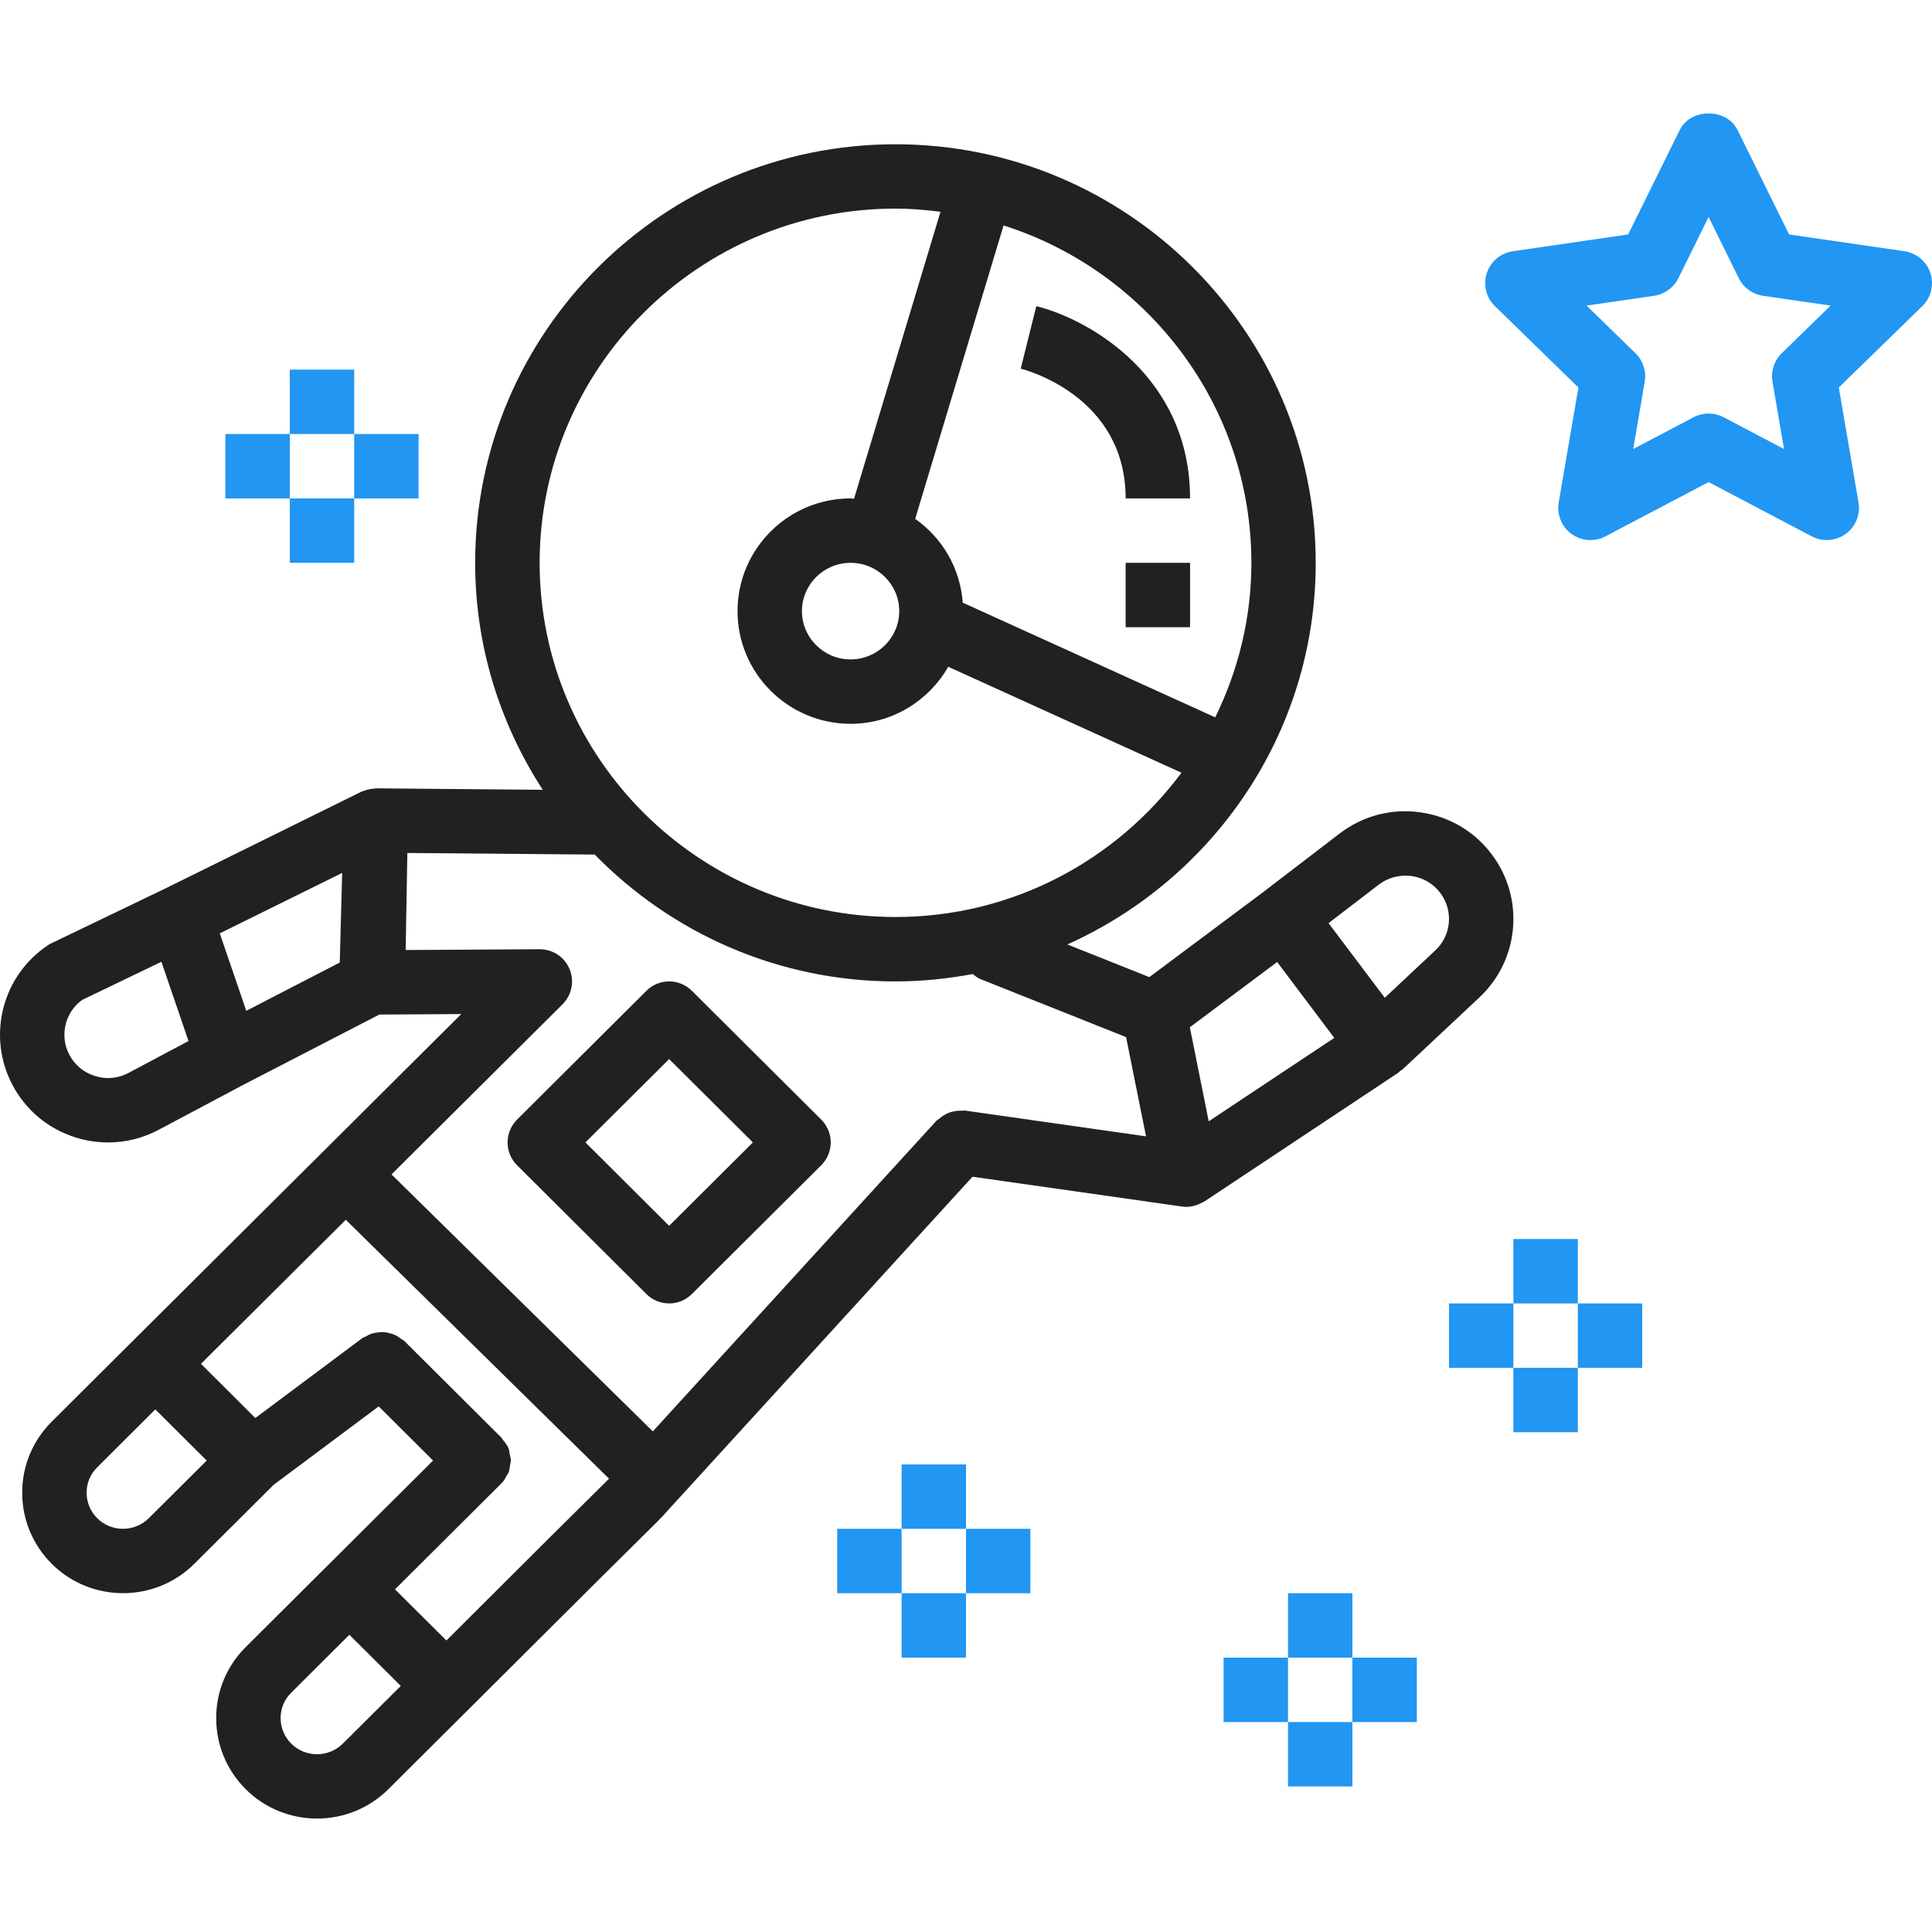
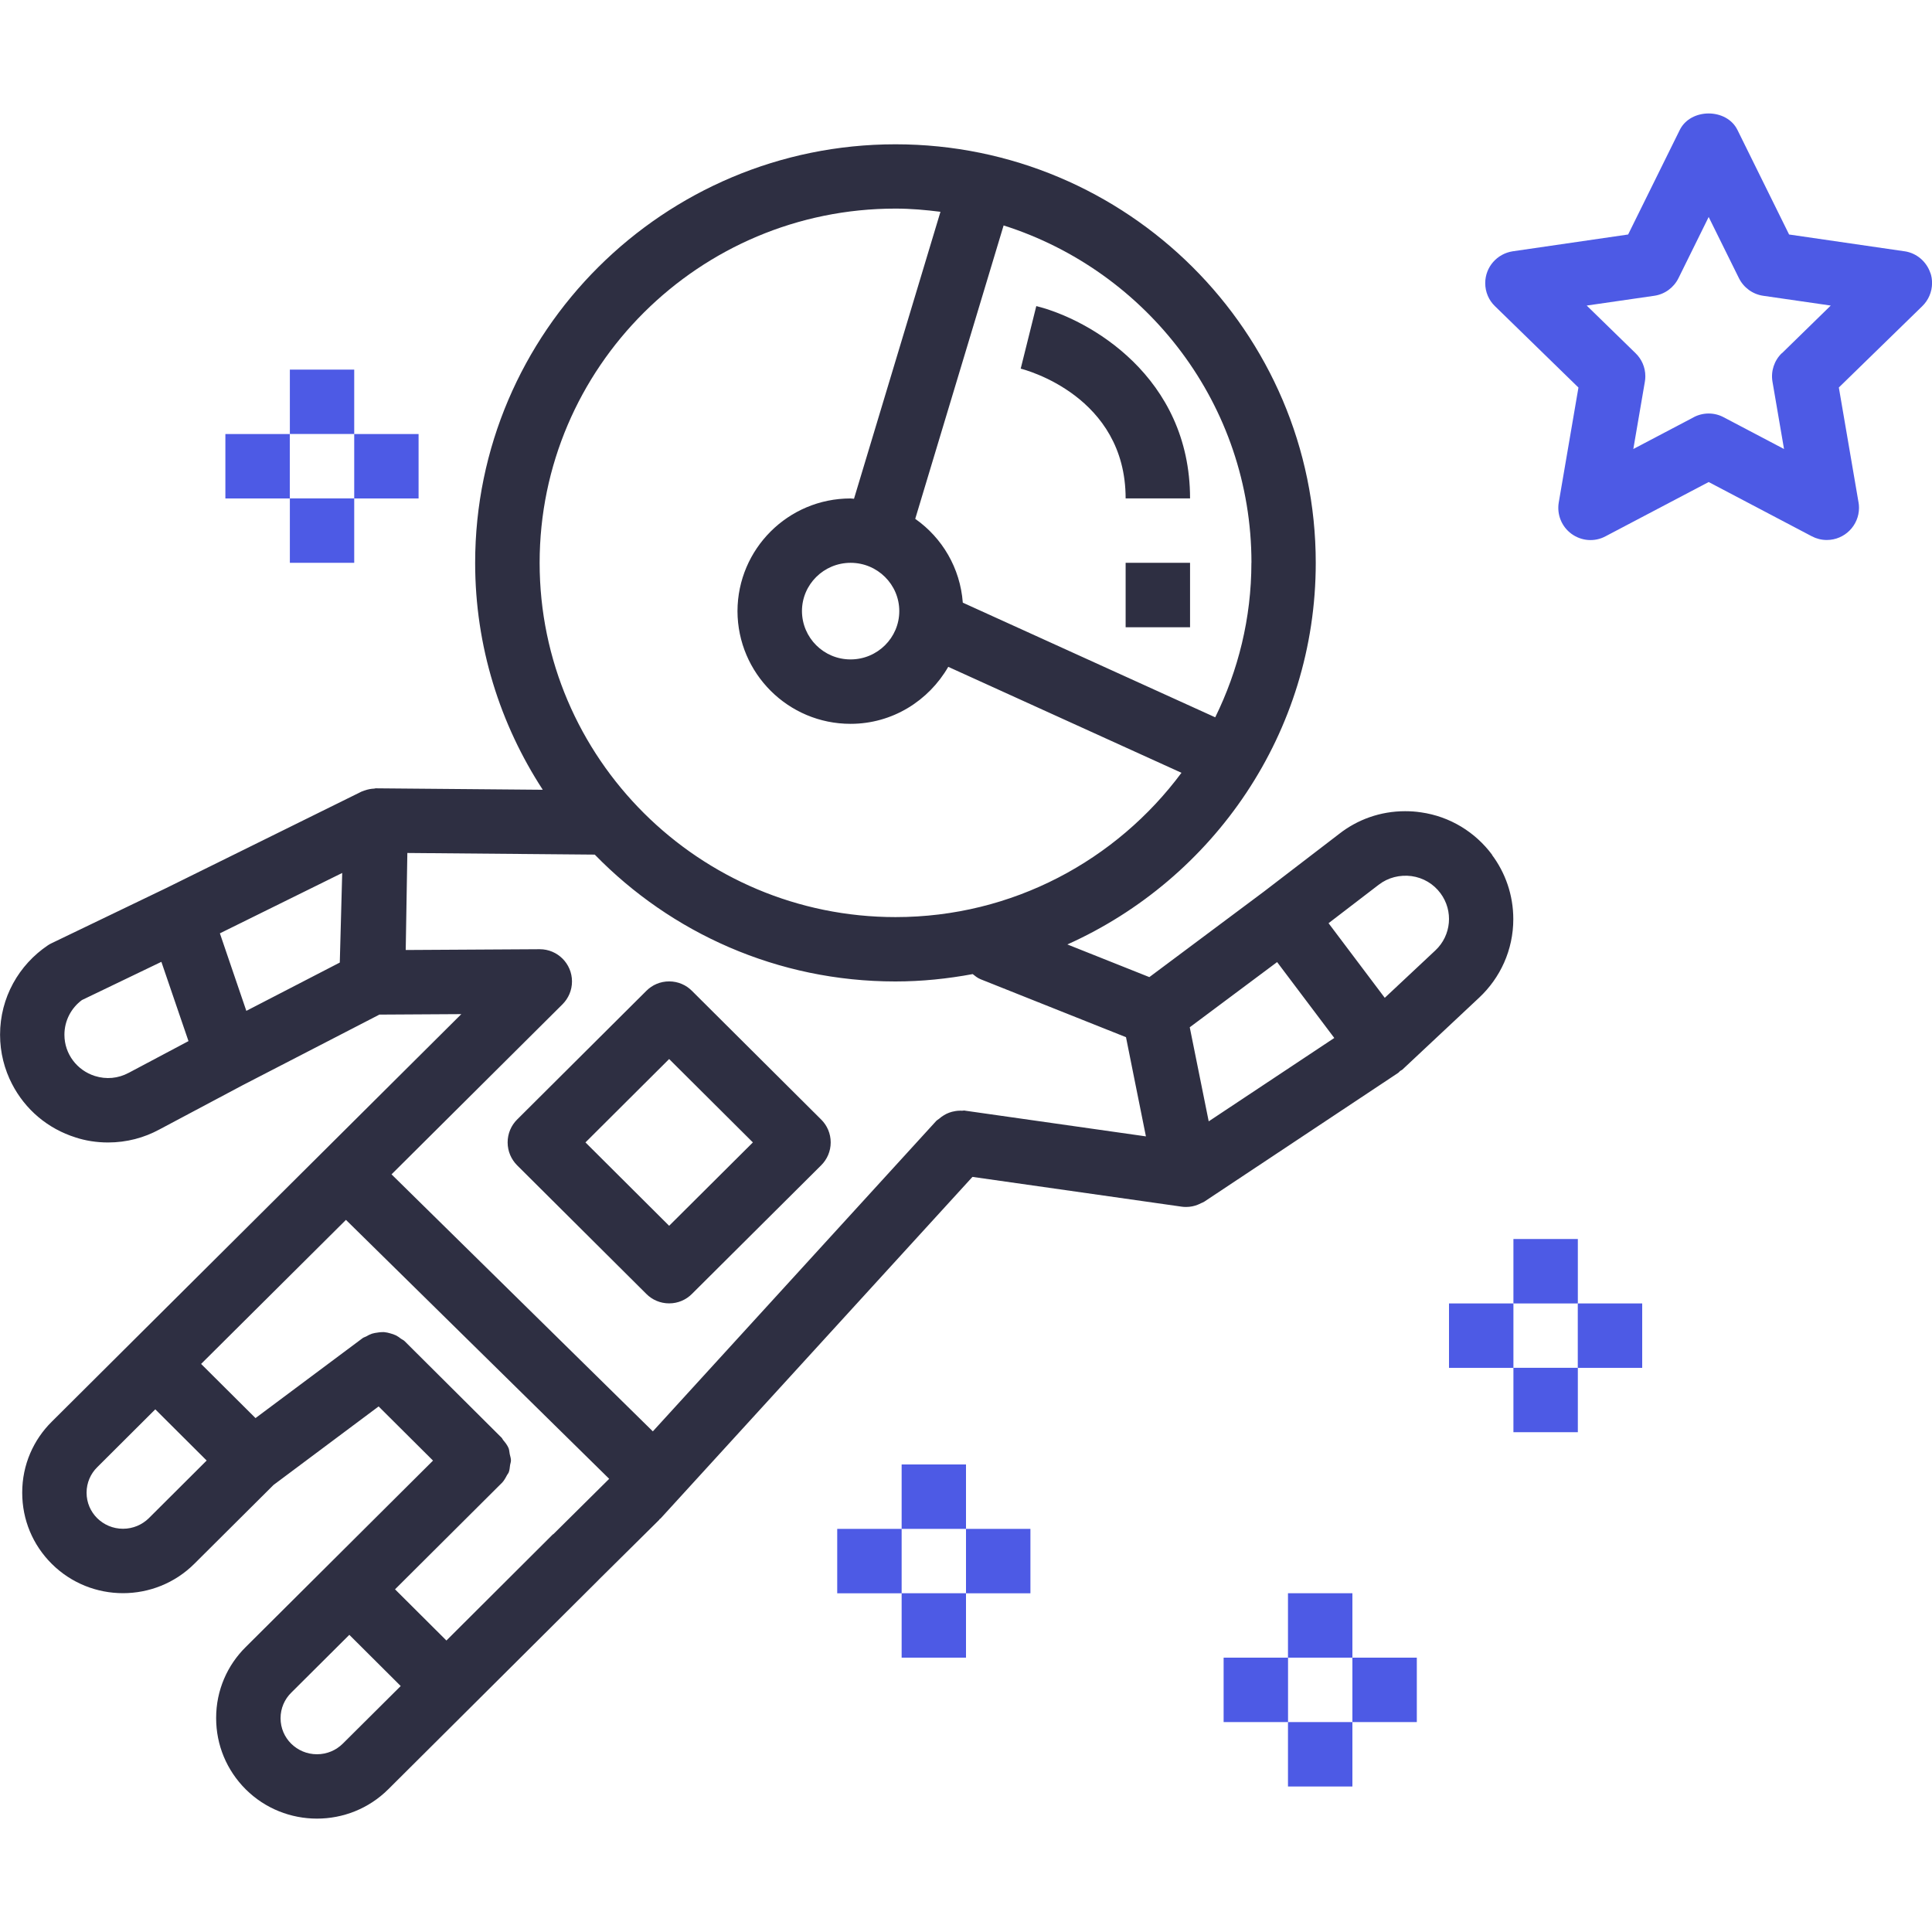
- <svg xmlns="http://www.w3.org/2000/svg" width="70" height="70" viewBox="0 0 70 70" fill="none">
-   <path d="M69.943 9.896C69.806 9.475 69.442 9.167 69.002 9.103L64.823 8.495L62.953 4.708C62.561 3.91 61.253 3.91 60.861 4.708L58.991 8.495L54.811 9.103C54.372 9.167 54.008 9.474 53.869 9.897C53.732 10.319 53.845 10.783 54.164 11.092L57.189 14.041L56.475 18.203C56.401 18.641 56.58 19.083 56.938 19.345C57.301 19.608 57.775 19.641 58.168 19.433L61.906 17.467L65.644 19.433C65.815 19.523 66.002 19.567 66.188 19.567C66.429 19.567 66.671 19.492 66.874 19.344C67.233 19.083 67.413 18.641 67.337 18.203L66.623 14.04L69.648 11.092C69.965 10.782 70.08 10.319 69.943 9.896ZM64.556 12.799C64.281 13.066 64.156 13.454 64.221 13.832L64.638 16.269L62.45 15.118C62.279 15.029 62.093 14.984 61.906 14.984C61.719 14.984 61.534 15.029 61.362 15.118L59.174 16.269L59.591 13.832C59.657 13.454 59.531 13.068 59.257 12.799L57.484 11.072L59.932 10.717C60.312 10.662 60.64 10.423 60.811 10.078L61.905 7.862L62.999 10.078C63.17 10.422 63.497 10.662 63.878 10.717L66.326 11.072L64.556 12.799Z" fill="#2196F3" />
-   <path d="M57.167 44.892H54.834V47.226H57.167V44.892Z" fill="#2196F3" />
-   <path d="M57.167 49.559H54.834V51.892H57.167V49.559Z" fill="#2196F3" />
-   <path d="M59.5 47.226H57.167V49.559H59.5V47.226Z" fill="#2196F3" />
-   <path d="M54.834 47.226H52.5V49.559H54.834V47.226Z" fill="#2196F3" />
-   <path d="M49 57.726H46.667V60.059H49V57.726Z" fill="#2196F3" />
-   <path d="M49 62.393H46.667V64.726H49V62.393Z" fill="#2196F3" />
-   <path d="M51.334 60.059H49V62.393H51.334V60.059Z" fill="#2196F3" />
-   <path d="M46.667 60.059H44.333V62.393H46.667V60.059Z" fill="#2196F3" />
-   <path d="M35 53.059H32.667V55.393H35V53.059Z" fill="#2196F3" />
-   <path d="M35 57.726H32.667V60.059H35V57.726Z" fill="#2196F3" />
-   <path d="M37.333 55.392H35V57.726H37.333V55.392Z" fill="#2196F3" />
-   <path d="M32.667 55.392H30.333V57.726H32.667V55.392Z" fill="#2196F3" />
-   <path d="M12.833 13.392H10.5V15.725H12.833V13.392Z" fill="#2196F3" />
-   <path d="M12.833 18.059H10.5V20.392H12.833V18.059Z" fill="#2196F3" />
-   <path d="M15.166 15.725H12.833V18.059H15.166V15.725Z" fill="#2196F3" />
-   <path d="M10.5 15.725H8.166V18.059H10.5V15.725Z" fill="#2196F3" />
-   <path d="M54.063 30.974C53.435 30.126 52.512 29.58 51.464 29.433C50.412 29.283 49.373 29.56 48.533 30.203L45.795 32.301L45.794 32.303L41.643 35.403L38.672 34.219C43.969 31.843 47.671 26.545 47.671 20.394C47.671 12.031 40.84 5.227 32.444 5.227C24.047 5.227 17.216 12.031 17.216 20.394C17.216 23.425 18.123 26.244 19.666 28.616L13.62 28.563C13.617 28.563 13.613 28.563 13.61 28.563C13.591 28.563 13.576 28.573 13.559 28.574C13.443 28.578 13.33 28.602 13.219 28.642C13.191 28.652 13.162 28.658 13.135 28.671C13.121 28.677 13.107 28.678 13.093 28.685L6.021 32.176C6.02 32.176 6.018 32.176 6.018 32.178L1.877 34.169C1.831 34.189 1.784 34.216 1.739 34.246C0.088 35.345 -0.474 37.504 0.43 39.268C0.912 40.206 1.732 40.896 2.74 41.212C3.129 41.334 3.525 41.393 3.92 41.393C4.553 41.393 5.181 41.238 5.756 40.931L8.792 39.317L13.744 36.759L16.712 36.742L4.808 48.588C4.807 48.59 4.806 48.59 4.805 48.591L1.877 51.507C1.185 52.196 0.804 53.109 0.804 54.084C0.804 55.056 1.185 55.972 1.877 56.662C2.587 57.369 3.522 57.724 4.456 57.724C5.392 57.724 6.325 57.369 7.038 56.662L9.913 53.799L13.721 50.956L15.691 52.918L11.838 56.755C11.836 56.756 11.835 56.756 11.834 56.758L8.906 59.674C8.214 60.362 7.833 61.276 7.833 62.25C7.833 63.223 8.214 64.139 8.906 64.829C9.616 65.536 10.552 65.89 11.486 65.89C12.421 65.89 13.357 65.536 14.068 64.829L16.998 61.912L21.684 57.245C21.685 57.244 21.685 57.243 21.686 57.242L23.895 55.054L23.887 55.046C23.901 55.032 23.921 55.027 23.935 55.012L35.235 42.635L42.828 43.715C42.883 43.723 42.938 43.727 42.993 43.727C43.134 43.727 43.27 43.693 43.402 43.643C43.441 43.629 43.474 43.61 43.511 43.592C43.553 43.571 43.597 43.559 43.637 43.532L50.666 38.865C50.692 38.848 50.706 38.82 50.73 38.801C50.758 38.779 50.793 38.77 50.819 38.745L53.6 36.14C55.047 34.784 55.247 32.563 54.063 30.974ZM4.66 38.872C4.281 39.075 3.851 39.116 3.439 38.985C3.03 38.858 2.699 38.579 2.505 38.203C2.153 37.516 2.357 36.681 2.974 36.23L5.848 34.847L6.54 36.869L6.83 37.718L4.66 38.872ZM12.31 34.874L8.923 36.624L8.365 34.991L7.963 33.817L12.397 31.628L12.31 34.874ZM45.34 20.392C45.34 22.401 44.861 24.296 44.03 25.991L34.883 21.836C34.788 20.582 34.137 19.484 33.159 18.8L36.361 8.168C41.563 9.823 45.34 14.675 45.34 20.392ZM19.552 20.392C19.552 13.316 25.336 7.558 32.446 7.558C32.999 7.558 33.54 7.605 34.076 7.673L30.943 18.071C30.901 18.07 30.862 18.058 30.819 18.058C28.56 18.058 26.722 19.89 26.722 22.142C26.722 24.394 28.56 26.225 30.819 26.225C32.337 26.225 33.65 25.387 34.358 24.159L42.807 27.997C40.456 31.162 36.694 33.225 32.446 33.225C25.336 33.225 19.552 27.468 19.552 20.392ZM32.581 22.142C32.581 23.107 31.79 23.892 30.819 23.892C29.847 23.892 29.056 23.107 29.056 22.142C29.056 21.177 29.847 20.392 30.819 20.392C31.79 20.392 32.581 21.177 32.581 22.142ZM5.392 55.007C4.875 55.52 4.038 55.519 3.523 55.009C3.274 54.76 3.138 54.432 3.138 54.084C3.138 53.736 3.274 53.408 3.523 53.162L5.627 51.065L7.489 52.919L5.392 55.007ZM12.422 63.174C11.905 63.687 11.068 63.688 10.552 63.175C10.303 62.927 10.167 62.599 10.167 62.25C10.167 61.903 10.303 61.575 10.552 61.329L12.658 59.231L13.539 60.107L14.521 61.085L12.422 63.174ZM20.038 55.586C20.037 55.587 20.036 55.587 20.035 55.589L16.174 59.438L15.293 58.562L14.311 57.585L18.168 53.745C18.168 53.745 18.168 53.745 18.168 53.744C18.169 53.743 18.17 53.743 18.172 53.742C18.259 53.654 18.314 53.549 18.368 53.445C18.383 53.415 18.412 53.389 18.425 53.358C18.461 53.268 18.467 53.171 18.481 53.077C18.488 53.023 18.511 52.973 18.511 52.918C18.511 52.84 18.483 52.764 18.467 52.687C18.453 52.617 18.453 52.546 18.426 52.478C18.382 52.368 18.306 52.272 18.227 52.177C18.204 52.151 18.196 52.119 18.172 52.094C18.172 52.094 18.172 52.094 18.171 52.094C18.169 52.093 18.169 52.091 18.168 52.09L14.653 48.59C14.616 48.552 14.568 48.537 14.526 48.505C14.464 48.458 14.405 48.413 14.336 48.38C14.269 48.347 14.201 48.327 14.132 48.308C14.057 48.287 13.985 48.271 13.906 48.265C13.835 48.26 13.769 48.267 13.697 48.276C13.619 48.285 13.546 48.295 13.47 48.32C13.396 48.343 13.331 48.379 13.264 48.418C13.22 48.442 13.171 48.451 13.13 48.481L9.251 51.377L7.281 49.414L12.529 44.195L22.067 53.576L20.038 55.586ZM34.955 40.237C34.921 40.233 34.889 40.245 34.855 40.243C34.77 40.238 34.689 40.244 34.603 40.258C34.537 40.27 34.474 40.283 34.411 40.305C34.336 40.331 34.269 40.366 34.2 40.407C34.134 40.447 34.075 40.489 34.018 40.542C33.99 40.566 33.956 40.578 33.93 40.606L23.653 51.862L14.185 42.551L20.383 36.386C20.839 35.931 20.841 35.192 20.386 34.735C20.156 34.505 19.854 34.392 19.552 34.393V34.392L14.698 34.421L14.759 30.905L21.549 30.963C24.317 33.794 28.176 35.559 32.446 35.559C33.403 35.559 34.336 35.46 35.245 35.291C35.332 35.361 35.419 35.432 35.528 35.476L40.8 37.576L41.133 39.235L41.523 41.172L34.955 40.237ZM43.794 40.627L43.11 37.219L46.274 34.856L47.102 35.955L48.344 37.605L43.794 40.627ZM52.005 34.434L50.173 36.151L48.136 33.447L49.954 32.053C50.294 31.792 50.722 31.685 51.142 31.74C51.564 31.8 51.938 32.02 52.192 32.362C52.666 33 52.585 33.891 52.005 34.434Z" fill="#212121" />
-   <path d="M29.755 40.565L25.067 35.898C24.613 35.445 23.875 35.445 23.421 35.898L18.734 40.565C18.515 40.786 18.391 41.082 18.391 41.392C18.391 41.703 18.514 42 18.734 42.219L23.421 46.886C23.648 47.112 23.947 47.226 24.244 47.226C24.542 47.226 24.84 47.112 25.067 46.886L29.755 42.219C29.974 42 30.099 41.703 30.099 41.392C30.099 41.082 29.975 40.784 29.755 40.565ZM24.244 44.413L21.211 41.392L24.244 38.372L27.279 41.392L24.244 44.413Z" fill="#212121" />
-   <path d="M37.547 11.092L36.983 13.358C37.139 13.397 40.784 14.346 40.784 18.059H43.118C43.118 13.646 39.474 11.572 37.547 11.092Z" fill="#212121" />
-   <path d="M43.118 20.392H40.784V22.725H43.118V20.392Z" fill="#212121" />
+ <svg xmlns="http://www.w3.org/2000/svg" version="1.1" width="32" height="32" viewBox="0 0 32 32">
+   <path fill="#4d5ae5" d="M31.974 4.524c-0.064-0.191-0.227-0.332-0.427-0.362l-0.003-0-1.911-0.278-0.855-1.731c-0.179-0.365-0.776-0.365-0.956 0l-0.855 1.731-1.91 0.278c-0.26 0.039-0.457 0.26-0.457 0.528 0 0.149 0.061 0.285 0.161 0.381l1.383 1.348-0.326 1.903c-0.034 0.2 0.048 0.402 0.212 0.521 0.166 0.12 0.383 0.136 0.562 0.040l1.709-0.899 1.709 0.899c0.072 0.038 0.157 0.061 0.247 0.061 0.295 0 0.534-0.239 0.534-0.534 0-0.031-0.003-0.062-0.008-0.092l0 0.003-0.326-1.903 1.383-1.348c0.099-0.097 0.161-0.233 0.161-0.382 0-0.059-0.009-0.115-0.027-0.168l0.001 0.004zM29.511 5.851c-0.125 0.122-0.183 0.299-0.153 0.472l0.191 1.114-1-0.526c-0.072-0.039-0.158-0.062-0.248-0.062s-0.177 0.023-0.251 0.063l0.003-0.001-1 0.526 0.191-1.114c0.005-0.027 0.008-0.058 0.008-0.090 0-0.15-0.061-0.285-0.161-0.382l-0.81-0.79 1.119-0.162c0.174-0.025 0.323-0.135 0.401-0.292l0.5-1.013 0.501 1.013c0.078 0.157 0.228 0.267 0.402 0.292l1.119 0.162-0.809 0.79zM26.134 20.522h-1.067v1.067h1.067v-1.067zM26.134 22.655h-1.067v1.067h1.067v-1.067z" />
+   <path fill="#4d5ae5" d="M27.2 21.589h-1.067v1.067h1.067v-1.067zM25.067 21.589h-1.067v1.067h1.067v-1.067zM22.4 26.389h-1.067v1.067h1.067v-1.067zM22.4 28.523h-1.067v1.067h1.067v-1.067zM23.467 27.456h-1.067v1.067h1.067v-1.067z" />
+   <path fill="#4d5ae5" d="M21.334 27.456h-1.067v1.067h1.067v-1.067zM16 24.256h-1.066v1.067h1.066v-1.067zM16 26.389h-1.066v1.067h1.066v-1.067zM17.067 25.323h-1.067v1.067h1.067v-1.067zM14.934 25.323h-1.067v1.067h1.067v-1.067zM5.867 6.122h-1.066v1.066h1.066v-1.066zM5.867 8.255h-1.066v1.067h1.066v-1.066zM6.933 7.189h-1.066v1.067h1.066v-1.067zM4.8 7.189h-1.067v1.067h1.067v-1.067z" />
+   <path fill="#2e2f42" d="M24.715 14.159c-0.28-0.377-0.699-0.636-1.179-0.704l-0.009-0.001c-0.076-0.012-0.164-0.018-0.254-0.018-0.411 0-0.789 0.139-1.090 0.374l0.004-0.003-1.252 0.96-1.898 1.417-1.358-0.541c2.421-1.086 4.114-3.508 4.114-6.32 0-3.823-3.122-6.933-6.961-6.933s-6.962 3.11-6.962 6.933c0 1.386 0.414 2.674 1.12 3.758l-2.769-0.024c-0.008 0-0.015 0.005-0.024 0.005-0.053 0.002-0.104 0.012-0.155 0.030-0.013 0.005-0.026 0.008-0.038 0.014-0.006 0.002-0.013 0.003-0.019 0.007l-3.234 1.597-1.893 0.911c-0.024 0.011-0.045 0.023-0.064 0.036l0.001-0.001c-0.482 0.324-0.794 0.866-0.794 1.482 0 0.297 0.073 0.576 0.201 0.822l-0.005-0.010c0.22 0.429 0.595 0.745 1.056 0.89 0.161 0.053 0.345 0.083 0.537 0.083 0.308 0 0.598-0.078 0.851-0.216l-0.009 0.005 1.388-0.738 2.264-1.169 1.357-0.008-5.442 5.415c0 0.001-0.001 0.001-0.002 0.002l-1.339 1.333c-0.303 0.299-0.49 0.714-0.49 1.173 0 0.002 0 0.003 0 0.005v-0c0 0.445 0.173 0.863 0.49 1.178 0.325 0.323 0.752 0.485 1.179 0.485s0.855-0.162 1.18-0.485l1.314-1.308 1.74-1.3 0.901 0.897-3.102 3.088c-0.303 0.299-0.49 0.714-0.49 1.173 0 0.002 0 0.003 0 0.005v-0c0 0.445 0.174 0.863 0.49 1.179 0.325 0.323 0.752 0.485 1.18 0.485s0.855-0.162 1.18-0.485l3.482-3.466c0-0.001 0-0.002 0.001-0.002l1.010-1-0.004-0.003c0.007-0.006 0.015-0.009 0.022-0.015l5.166-5.658 3.471 0.494c0.020 0.003 0.044 0.004 0.068 0.004 0.070 0 0.137-0.014 0.198-0.039l-0.004 0.001c0.017-0.006 0.033-0.015 0.050-0.023 0.019-0.009 0.039-0.015 0.057-0.027l3.213-2.134c0.012-0.008 0.018-0.020 0.029-0.029 0.012-0.010 0.029-0.014 0.040-0.025l1.272-1.192c0.347-0.326 0.564-0.787 0.564-1.299 0-0.4-0.132-0.77-0.355-1.067l0.003 0.005zM2.13 17.77c-0.173 0.093-0.37 0.111-0.558 0.052-0.295-0.093-0.505-0.364-0.505-0.683 0-0.236 0.114-0.445 0.29-0.575l0.002-0.001 1.314-0.632 0.316 0.925 0.133 0.388-0.993 0.527zM5.628 15.943l-1.548 0.8-0.255-0.747-0.183-0.537 2.026-1-0.040 1.483zM20.727 9.322c0 0.918-0.219 1.785-0.599 2.559l-4.181-1.899c-0.043-0.575-0.342-1.073-0.782-1.384l-0.006-0.004 1.464-4.86c2.378 0.755 4.105 2.974 4.105 5.587zM8.938 9.322c0-3.235 2.644-5.867 5.894-5.867 0.253 0 0.5 0.022 0.745 0.053l-1.432 4.753c-0.019 0-0.037-0.005-0.057-0.005-0 0-0 0-0.001 0-1.032 0-1.869 0.835-1.872 1.866v0c0.003 1.031 0.84 1.867 1.872 1.867 0 0 0 0 0.001 0h-0c0.694 0 1.294-0.383 1.618-0.944l3.863 1.755c-1.075 1.447-2.795 2.39-4.736 2.39-3.25 0-5.895-2.633-5.895-5.867zM14.895 10.122c0 0.441-0.362 0.8-0.806 0.8-0.001 0-0.001 0-0.002 0-0.443 0-0.802-0.358-0.804-0.8v-0c0-0.441 0.361-0.8 0.806-0.8s0.806 0.359 0.806 0.8zM2.465 25.146c-0.11 0.108-0.261 0.175-0.428 0.175s-0.317-0.067-0.427-0.175l0 0c-0.109-0.108-0.176-0.257-0.176-0.422s0.067-0.315 0.176-0.422l0-0 0.962-0.959 0.851 0.848-0.958 0.955zM5.678 28.88c-0.11 0.109-0.261 0.176-0.428 0.176s-0.317-0.067-0.427-0.175l0 0c-0.109-0.108-0.176-0.257-0.176-0.422s0.067-0.315 0.176-0.422l0-0 0.963-0.959 0.851 0.848-0.96 0.955zM9.161 25.411l-0.002 0.001-1.765 1.76-0.851-0.848 1.763-1.756s0.001 0 0.002-0.001c0.040-0.040 0.065-0.088 0.090-0.135 0.007-0.014 0.020-0.026 0.026-0.040 0.017-0.041 0.019-0.085 0.025-0.129 0.004-0.024 0.014-0.047 0.014-0.073 0-0.035-0.012-0.070-0.020-0.105-0.007-0.032-0.007-0.065-0.018-0.096-0.020-0.050-0.055-0.095-0.091-0.137-0.010-0.012-0.014-0.027-0.025-0.038h-0.001l-0.001-0.002-1.607-1.6c-0.017-0.017-0.039-0.024-0.058-0.038-0.025-0.021-0.054-0.040-0.084-0.056l-0.003-0.001c-0.027-0.013-0.058-0.024-0.090-0.032l-0.003-0.001c-0.030-0.009-0.065-0.017-0.101-0.020l-0.002-0c-0.006-0-0.013-0-0.020-0-0.026 0-0.052 0.002-0.077 0.006l0.003-0c-0.039 0.004-0.074 0.011-0.108 0.021l0.004-0.001c-0.036 0.013-0.067 0.028-0.096 0.046l0.002-0.001c-0.020 0.011-0.043 0.015-0.061 0.029l-1.774 1.324-0.901-0.897 2.399-2.386 4.36 4.289-0.927 0.919zM15.979 18.394c-0.015-0.002-0.030 0.004-0.045 0.003-0.008-0-0.017-0.001-0.026-0.001-0.031 0-0.062 0.003-0.092 0.008l0.003-0c-0.070 0.011-0.132 0.035-0.187 0.069l0.002-0.001c-0.030 0.018-0.057 0.038-0.083 0.061-0.013 0.011-0.028 0.017-0.040 0.029l-4.698 5.146-4.328-4.257 2.833-2.818c0.096-0.097 0.156-0.23 0.156-0.377 0-0.295-0.239-0.534-0.534-0.534-0 0-0.001 0-0.001 0h0l-2.219 0.013 0.027-1.607 3.104 0.027c1.264 1.297 3.027 2.101 4.978 2.101 0.001 0 0.002 0 0.003 0h-0c0.438 0 0.864-0.045 1.279-0.122 0.040 0.032 0.079 0.064 0.13 0.085l2.409 0.96 0.152 0.758 0.178 0.885-3.003-0.427zM20.020 18.573l-0.314-1.558 1.447-1.080 0.947 1.257-2.080 1.381zM23.774 15.742l-0.838 0.785-0.931-1.236 0.831-0.637c0.155-0.12 0.351-0.168 0.543-0.143 0.194 0.027 0.364 0.128 0.48 0.284 0.217 0.292 0.18 0.699-0.085 0.947z" />
+   <path fill="#2e2f42" d="M13.602 18.544l-2.143-2.134c-0.096-0.096-0.229-0.155-0.376-0.155s-0.28 0.059-0.376 0.155l-2.143 2.134c-0.097 0.097-0.156 0.231-0.156 0.378s0.060 0.281 0.156 0.378l-0-0 2.143 2.133c0.096 0.096 0.229 0.155 0.376 0.155s0.28-0.059 0.376-0.155l2.143-2.133c0.097-0.097 0.157-0.23 0.157-0.378s-0.060-0.282-0.157-0.378l-0-0zM11.083 20.303l-1.386-1.381 1.386-1.381 1.387 1.381-1.387 1.381zM17.164 5.071l-0.258 1.035c0.071 0.018 1.738 0.452 1.738 2.149h1.067c0-2.017-1.666-2.966-2.546-3.185zM19.711 9.322h-1.067v1.067h1.067v-1.067z" />
</svg>
